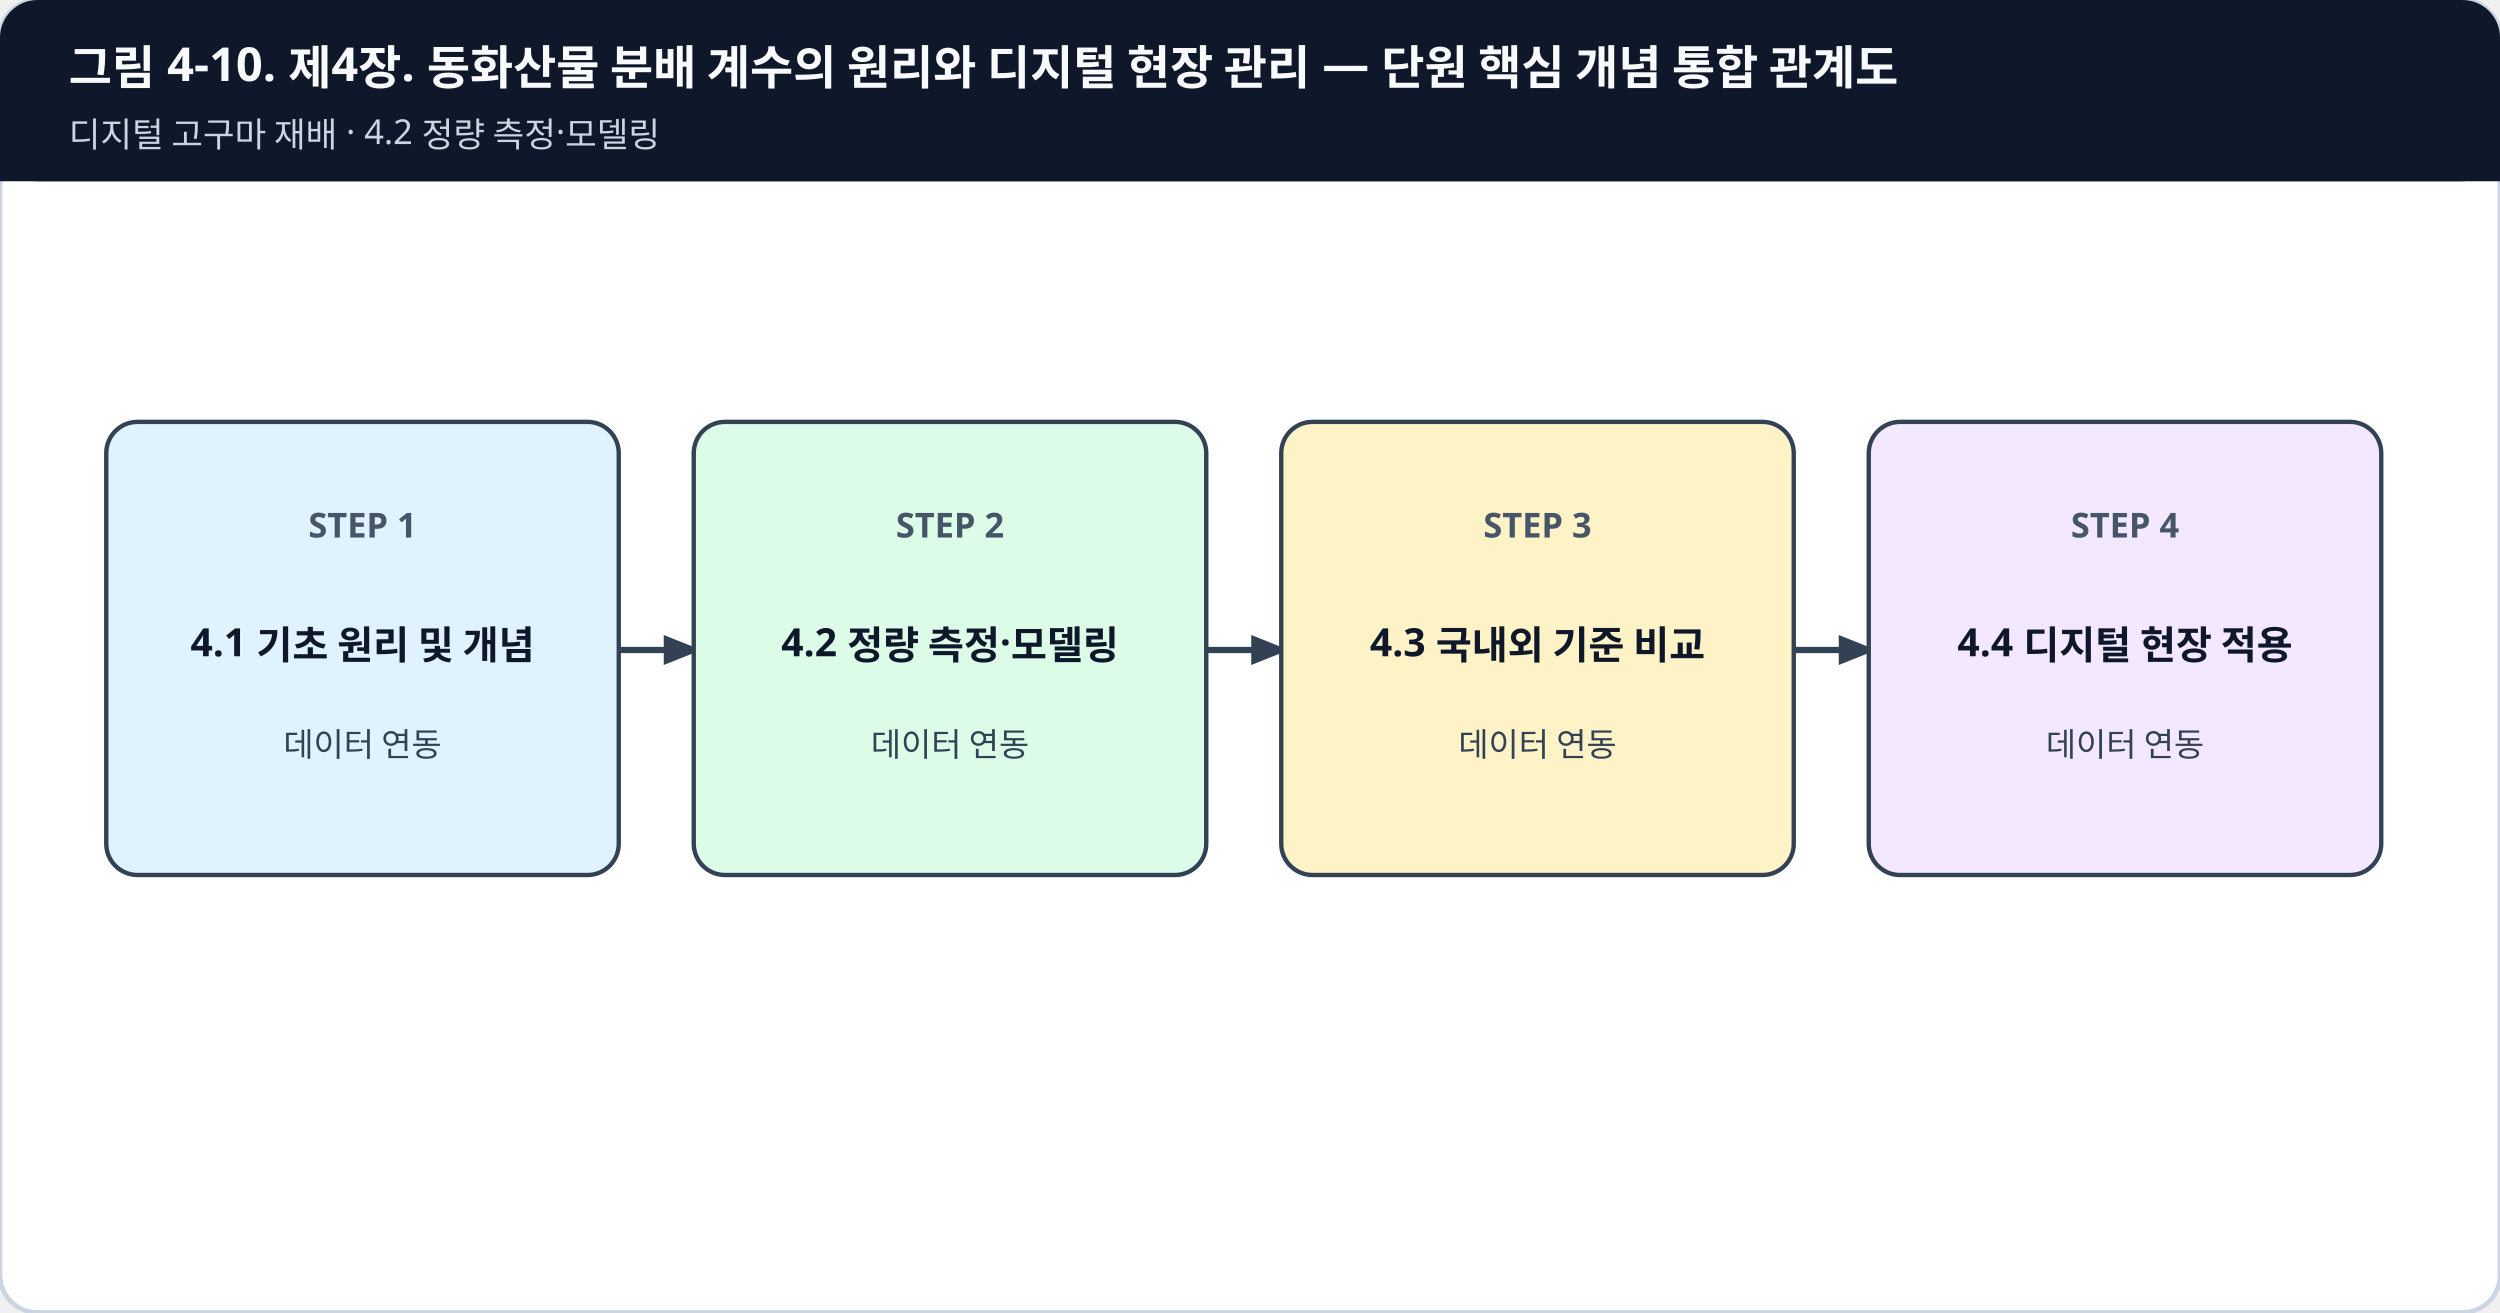
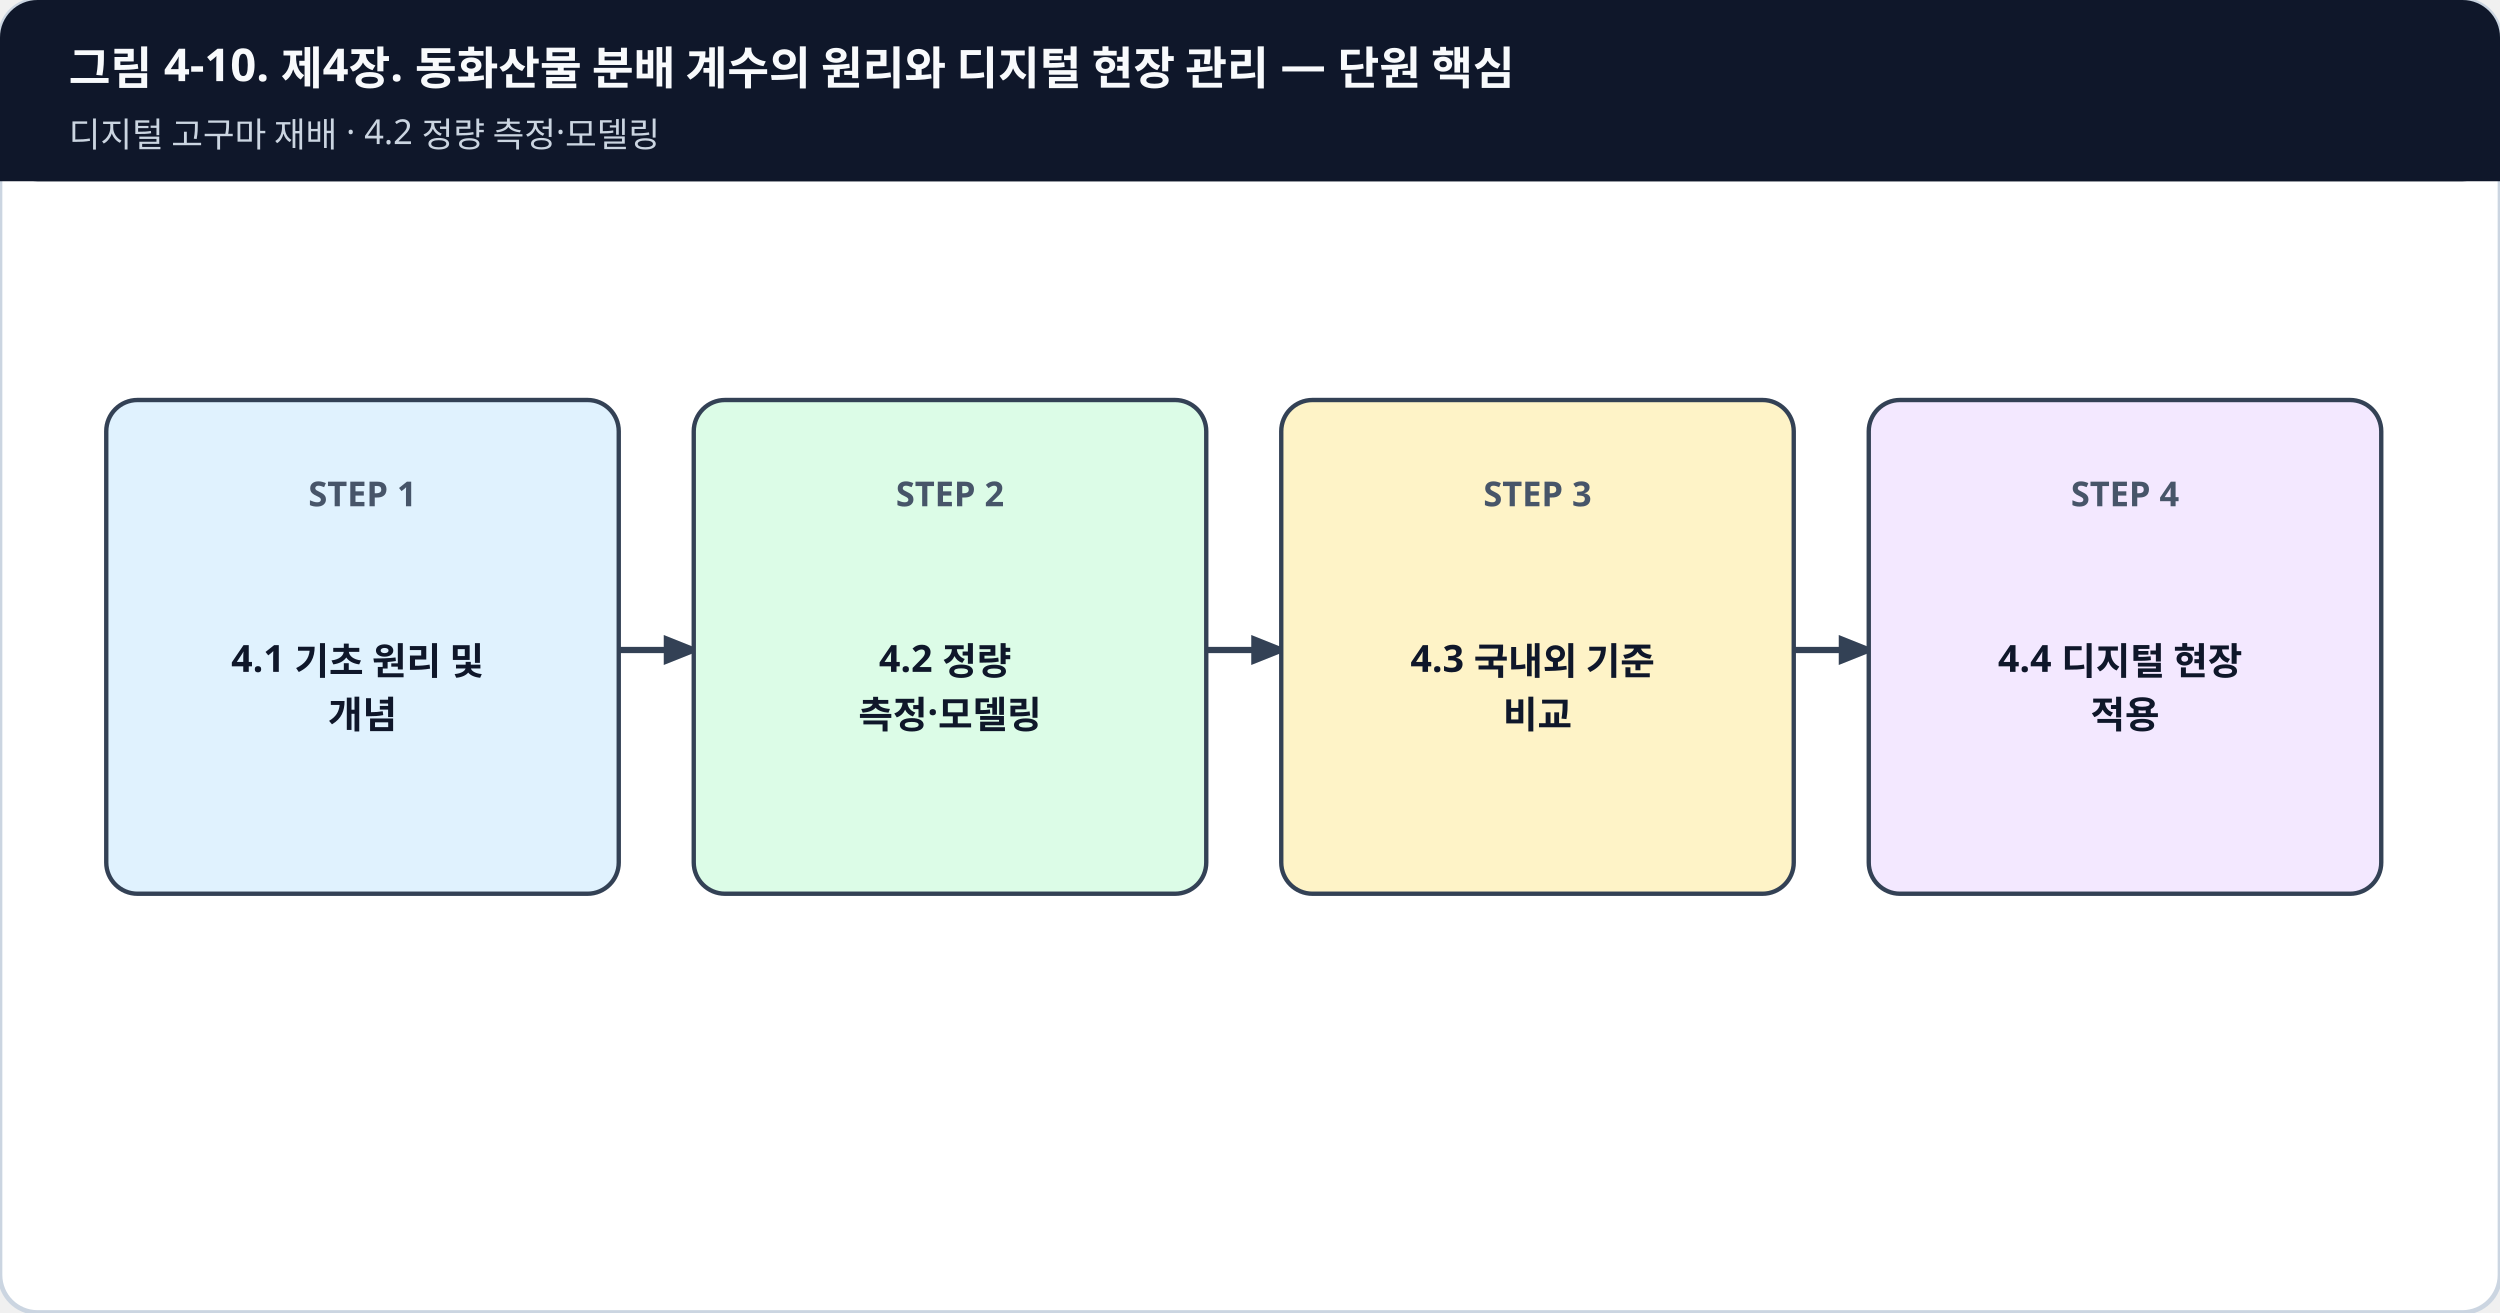
<svg xmlns="http://www.w3.org/2000/svg" viewBox="0 0 800 420" width="800" height="420" style="background:#ffffff;font-family:'Malgun Gothic', 'Apple SD Gothic Neo', 'Noto Sans KR', sans-serif;">
  <rect x="0" y="0" width="800" height="420" rx="12" fill="#ffffff" stroke="#cbd5e1" stroke-width="1.5" />
  <rect x="0" y="0" width="800" height="58" rx="12" fill="#0f172a" />
  <rect x="0" y="42" width="800" height="16" fill="#0f172a" />
-   <text x="22" y="27" font-size="15" font-weight="700" fill="#f8fafc">그림 4-10. 제4장. 동화산물 분배 계수의 원리와 디지털 현장 관리 — 단원 핵심 개념 통합 관계도 </text>
+   <text x="22" y="27" font-size="14.5" font-weight="700" fill="#f8fafc">그림 4-10. 제4장. 동화산물 분배 계수의 원리와 디지털 현장 관리 — 단원 핵심</text>
  <text x="22" y="47" font-size="11" fill="#cbd5e1">디지털 고구마 재배 · 4.2 정량 측정·모델링</text>
  <defs>
    <marker id="ar" viewBox="0 0 10 10" refX="8" refY="5" markerWidth="6" markerHeight="6" orient="auto">
      <path d="M 0 1 L 10 5 L 0 9 z" fill="#334155" />
    </marker>
  </defs>
-   <rect x="34" y="135" width="164" height="145" rx="10" fill="#e0f2fe" stroke="#334155" stroke-width="1.4" />
-   <text x="116" y="172" text-anchor="middle" font-size="11" font-weight="700" fill="#475569">STEP 1</text>
-   <text x="116" y="210" text-anchor="middle" font-size="12.5" font-weight="700" fill="#0f172a">4.1 기초 원리 및 개념</text>
-   <text x="116" y="242" text-anchor="middle" font-size="10.5" fill="#334155">데이터 연동</text>
+   <rect x="34" y="128" width="164" height="158" rx="10" fill="#e0f2fe" stroke="#334155" stroke-width="1.4" />
+   <text x="116" y="162" text-anchor="middle" font-size="11" font-weight="700" fill="#475569">STEP 1</text>
+   <text text-anchor="middle" font-size="12" font-weight="700" fill="#0f172a">
+     <tspan x="116" y="215.0">4.1 기초 원리 및</tspan>
+     <tspan x="116" y="233.0">개념</tspan>
+   </text>
  <line x1="198" y1="208" x2="222" y2="208" stroke="#334155" stroke-width="2" marker-end="url(#ar)" />
-   <rect x="222" y="135" width="164" height="145" rx="10" fill="#dcfce7" stroke="#334155" stroke-width="1.4" />
-   <text x="304" y="172" text-anchor="middle" font-size="11" font-weight="700" fill="#475569">STEP 2</text>
-   <text x="304" y="210" text-anchor="middle" font-size="12.5" font-weight="700" fill="#0f172a">4.2 정량 측정·모델링</text>
-   <text x="304" y="242" text-anchor="middle" font-size="10.5" fill="#334155">데이터 연동</text>
+   <rect x="222" y="128" width="164" height="158" rx="10" fill="#dcfce7" stroke="#334155" stroke-width="1.4" />
+   <text x="304" y="162" text-anchor="middle" font-size="11" font-weight="700" fill="#475569">STEP 2</text>
+   <text text-anchor="middle" font-size="12" font-weight="700" fill="#0f172a">
+     <tspan x="304" y="215.0">4.2 정량</tspan>
+     <tspan x="304" y="233.0">측정·모델링</tspan>
+   </text>
  <line x1="386" y1="208" x2="410" y2="208" stroke="#334155" stroke-width="2" marker-end="url(#ar)" />
-   <rect x="410" y="135" width="164" height="145" rx="10" fill="#fef3c7" stroke="#334155" stroke-width="1.4" />
-   <text x="492" y="172" text-anchor="middle" font-size="11" font-weight="700" fill="#475569">STEP 3</text>
-   <text x="492" y="210" text-anchor="middle" font-size="12.5" font-weight="700" fill="#0f172a">4.3 국내외 기준 비교</text>
-   <text x="492" y="242" text-anchor="middle" font-size="10.5" fill="#334155">데이터 연동</text>
+   <rect x="410" y="128" width="164" height="158" rx="10" fill="#fef3c7" stroke="#334155" stroke-width="1.4" />
+   <text x="492" y="162" text-anchor="middle" font-size="11" font-weight="700" fill="#475569">STEP 3</text>
+   <text text-anchor="middle" font-size="12" font-weight="700" fill="#0f172a">
+     <tspan x="492" y="215.0">4.3 국내외 기준</tspan>
+     <tspan x="492" y="233.0">비교</tspan>
+   </text>
  <line x1="574" y1="208" x2="598" y2="208" stroke="#334155" stroke-width="2" marker-end="url(#ar)" />
-   <rect x="598" y="135" width="164" height="145" rx="10" fill="#f3e8ff" stroke="#334155" stroke-width="1.4" />
-   <text x="680" y="172" text-anchor="middle" font-size="11" font-weight="700" fill="#475569">STEP 4</text>
-   <text x="680" y="210" text-anchor="middle" font-size="12.5" font-weight="700" fill="#0f172a">4.4 디지털 현장 적용</text>
-   <text x="680" y="242" text-anchor="middle" font-size="10.5" fill="#334155">데이터 연동</text>
+   <rect x="598" y="128" width="164" height="158" rx="10" fill="#f3e8ff" stroke="#334155" stroke-width="1.4" />
+   <text x="680" y="162" text-anchor="middle" font-size="11" font-weight="700" fill="#475569">STEP 4</text>
+   <text text-anchor="middle" font-size="12" font-weight="700" fill="#0f172a">
+     <tspan x="680" y="215.0">4.4 디지털 현장</tspan>
+     <tspan x="680" y="233.0">적용</tspan>
+   </text>
</svg>
